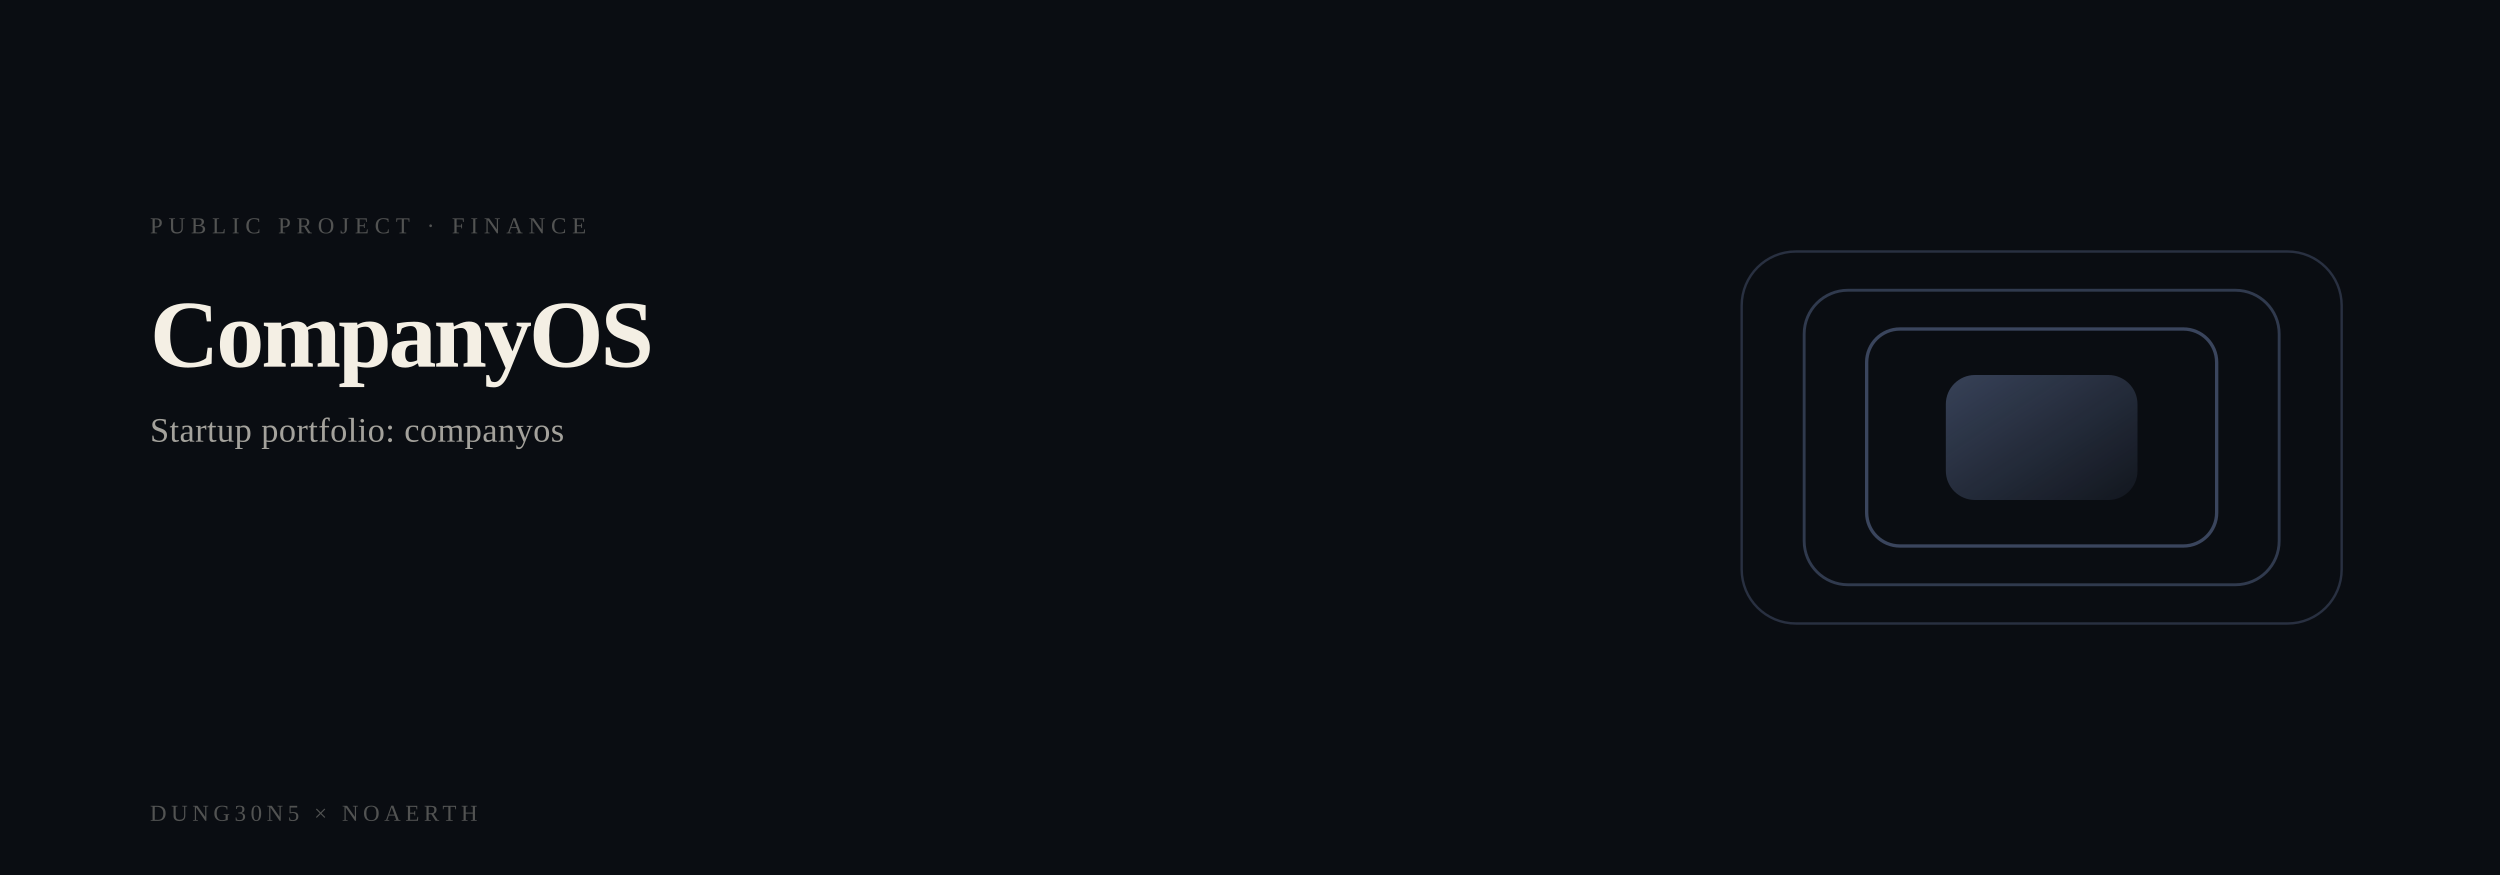
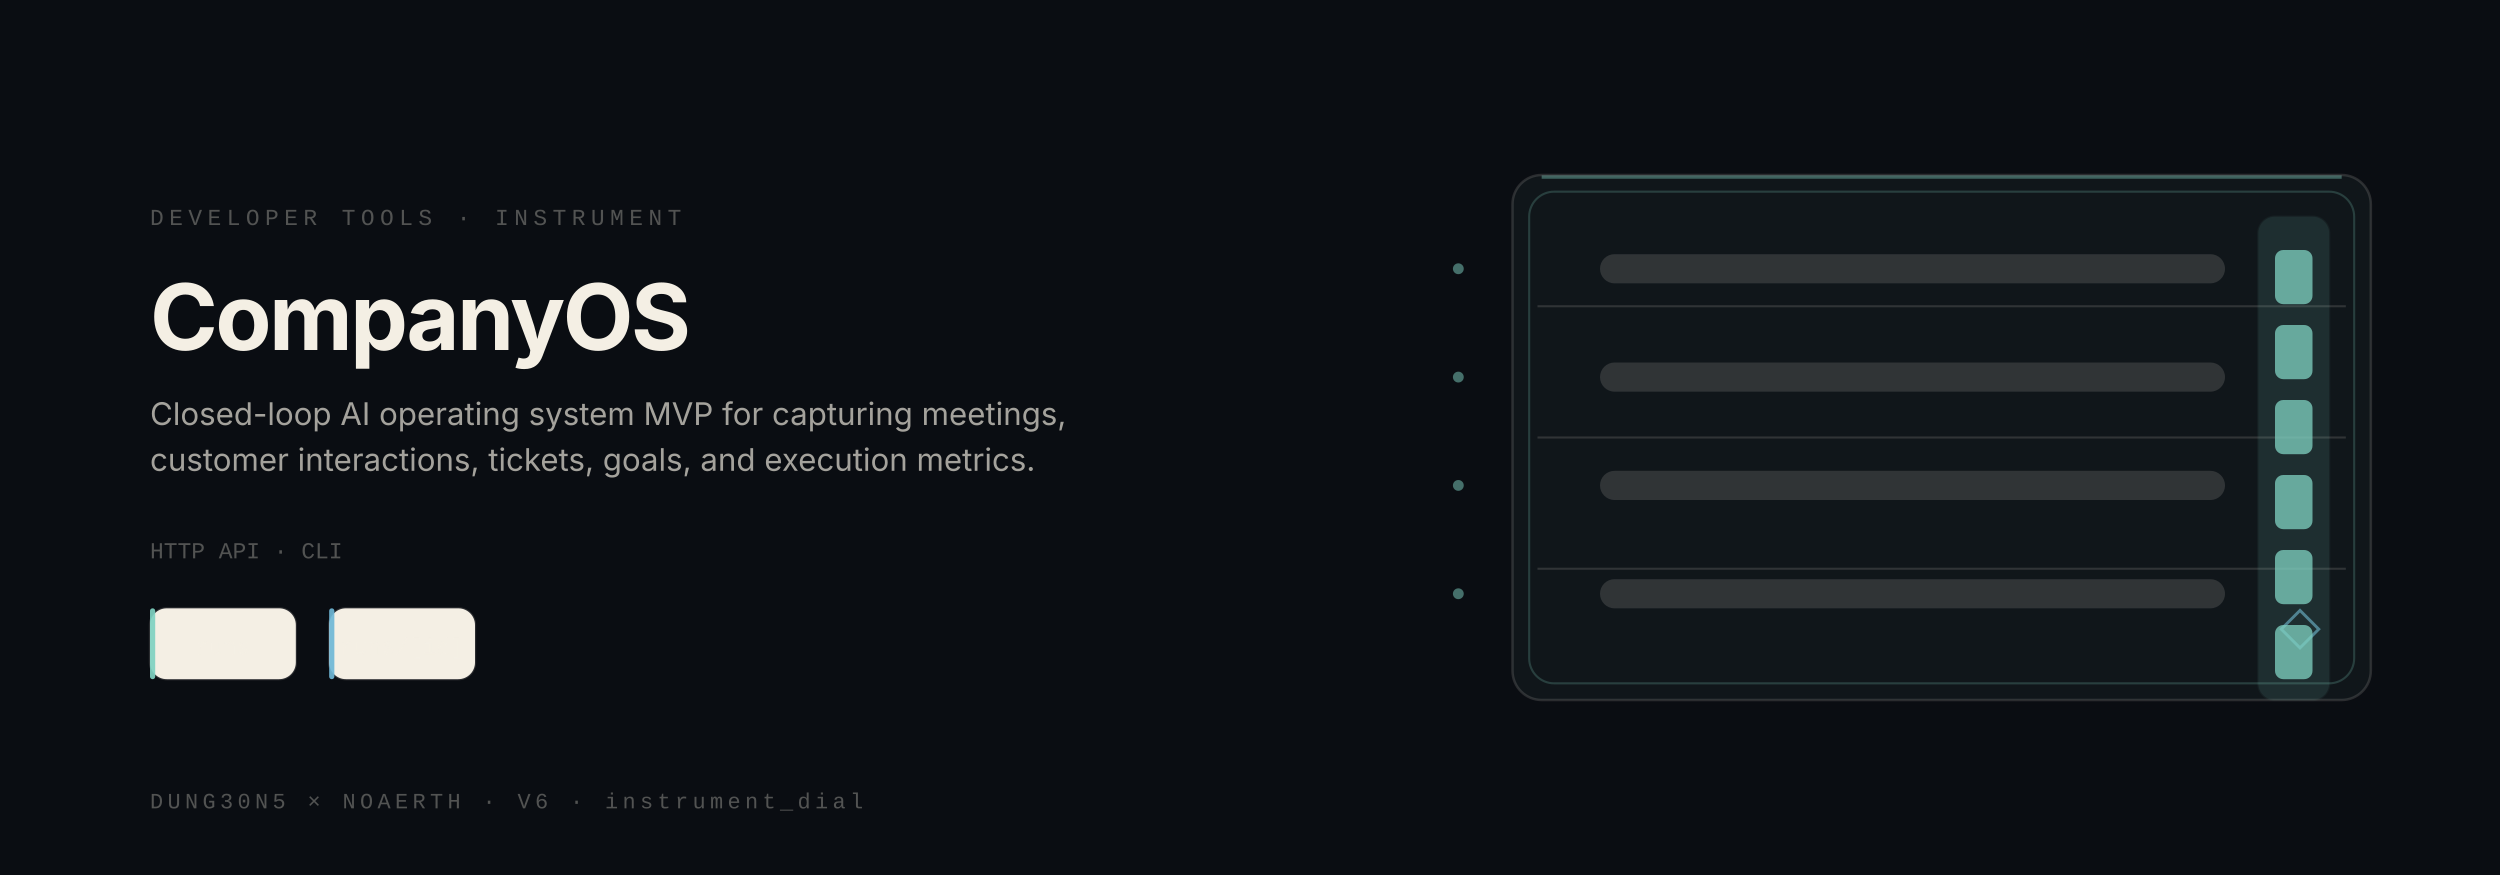
- <svg xmlns="http://www.w3.org/2000/svg" viewBox="0 0 1200 420" width="1200" height="420" role="img" aria-label="CompanyOS: ledger columns with allocation flow between them. Motion depicts capital enters, allocates across positions, and settles into an outcome.">
-   <defs>
-     <linearGradient id="hero-companyos-dark-a" x1="0" y1="0" x2="1" y2="1">
-       <stop offset="0" stop-color="#8fa8e0" stop-opacity="0.85" />
-       <stop offset="1" stop-color="#8fa8e0" stop-opacity="0.15" />
-     </linearGradient>
-   </defs>
+ <svg xmlns="http://www.w3.org/2000/svg" viewBox="0 0 1200 420" width="1200" height="420" role="img" aria-label="CompanyOS: a cursor runs this project's real commands and output resolves">
  <rect width="1200" height="420" fill="#0a0d12" />
-   <rect x="896" y="157.92" width="168" height="104.16" rx="16" fill="none" stroke="#8fa8e0" stroke-width="1.60" opacity="0.36" />
-   <rect x="866" y="139.32" width="228" height="141.36" rx="21" fill="none" stroke="#8fa8e0" stroke-width="1.38" opacity="0.29" />
-   <rect x="836" y="120.72" width="288" height="178.56" rx="26" fill="none" stroke="#8fa8e0" stroke-width="1.16" opacity="0.23" />
-   <rect x="934" y="180" width="92" height="60" rx="14" fill="url(#hero-companyos-dark-a)" opacity="0.40" />
-   <text x="72" y="112" fill="#f4efe44f" font-size="11" letter-spacing="2.8">PUBLIC PROJECT · FINANCE</text>
-   <text x="72" y="176" fill="#f4efe4" font-size="46" font-weight="660" letter-spacing="-1.4">CompanyOS</text>
-   <text x="72" y="212" fill="#f4efe4a8" font-size="16.5" letter-spacing="0.2">Startup portfolio: companyos</text>
-   <rect x="72" y="266" width="106" height="40" rx="9" fill="#f4efe4" fill-opacity="0.05" stroke="#f4efe424" stroke-width="1.1" opacity="0">
-     <animate attributeName="opacity" from="0" to="1" dur="0.5s" begin="0.50s" fill="freeze" />
-   </rect>
-   <rect x="72" y="266" width="2.5" height="40" rx="1.2" fill="#8fa8e0" opacity="0">
-     <animate attributeName="opacity" from="0" to="0.9" dur="0.5s" begin="0.50s" fill="freeze" />
-   </rect>
-   <text x="125" y="291" fill="#f4efe4" font-size="11.5" text-anchor="middle" font-family="ui-monospace,SFMono-Regular,Menlo,monospace" opacity="0">capital<animate attributeName="opacity" from="0" to="1" dur="0.5s" begin="0.65s" fill="freeze" />
-   </text>
-   <rect x="194" y="266" width="106" height="40" rx="9" fill="#f4efe4" fill-opacity="0.05" stroke="#f4efe424" stroke-width="1.1" opacity="0">
-     <animate attributeName="opacity" from="0" to="1" dur="0.5s" begin="1.00s" fill="freeze" />
-   </rect>
-   <rect x="194" y="266" width="2.5" height="40" rx="1.2" fill="#8fa8e0" opacity="0">
-     <animate attributeName="opacity" from="0" to="0.9" dur="0.5s" begin="1.00s" fill="freeze" />
-   </rect>
-   <text x="247" y="291" fill="#f4efe4" font-size="11.5" text-anchor="middle" font-family="ui-monospace,SFMono-Regular,Menlo,monospace" opacity="0">allocate<animate attributeName="opacity" from="0" to="1" dur="0.5s" begin="1.15s" fill="freeze" />
-   </text>
-   <rect x="316" y="266" width="106" height="40" rx="9" fill="#f4efe4" fill-opacity="0.05" stroke="#f4efe424" stroke-width="1.1" opacity="0">
-     <animate attributeName="opacity" from="0" to="1" dur="0.5s" begin="1.50s" fill="freeze" />
-   </rect>
-   <rect x="316" y="266" width="2.5" height="40" rx="1.2" fill="#8fa8e0" opacity="0">
-     <animate attributeName="opacity" from="0" to="0.9" dur="0.5s" begin="1.50s" fill="freeze" />
-   </rect>
-   <text x="369" y="291" fill="#f4efe4" font-size="11.5" text-anchor="middle" font-family="ui-monospace,SFMono-Regular,Menlo,monospace" opacity="0">mark<animate attributeName="opacity" from="0" to="1" dur="0.5s" begin="1.65s" fill="freeze" />
-   </text>
-   <rect x="438" y="266" width="106" height="40" rx="9" fill="#f4efe4" fill-opacity="0.05" stroke="#f4efe424" stroke-width="1.1" opacity="0">
-     <animate attributeName="opacity" from="0" to="1" dur="0.5s" begin="2.00s" fill="freeze" />
-   </rect>
-   <rect x="438" y="266" width="2.5" height="40" rx="1.2" fill="#e7c27a" opacity="0">
-     <animate attributeName="opacity" from="0" to="0.9" dur="0.5s" begin="2.00s" fill="freeze" />
-   </rect>
-   <text x="491" y="291" fill="#f4efe4" font-size="11.5" text-anchor="middle" font-family="ui-monospace,SFMono-Regular,Menlo,monospace" opacity="0">settle<animate attributeName="opacity" from="0" to="1" dur="0.5s" begin="2.15s" fill="freeze" />
-   </text>
-   <text x="72" y="394" fill="#f4efe44f" font-size="11" letter-spacing="2.2">DUNG30N5 × NOAERTH</text>
+   <text x="72" y="108" font-family="ui-monospace, SFMono-Regular, Menlo, Monaco, Consolas, 'Liberation Mono', monospace" font-size="11" letter-spacing="2.6" fill="#f4efe44f">DEVELOPER TOOLS · INSTRUMENT</text>
+   <text x="72" y="168" font-family="-apple-system, BlinkMacSystemFont, 'Segoe UI', Inter, Helvetica, Arial, sans-serif" font-size="44" font-weight="660" letter-spacing="-1.2" fill="#f4efe4">CompanyOS</text>
+   <text x="72" y="204" font-family="-apple-system, BlinkMacSystemFont, 'Segoe UI', Inter, Helvetica, Arial, sans-serif" font-size="15" fill="#f4efe4a8">Closed-loop AI operating system MVP for capturing meetings,</text>
+   <text x="72" y="226" font-family="-apple-system, BlinkMacSystemFont, 'Segoe UI', Inter, Helvetica, Arial, sans-serif" font-size="15" fill="#f4efe4a8">customer interactions, tickets, goals, and execution metrics.</text>
+   <text x="72" y="268" font-family="ui-monospace, SFMono-Regular, Menlo, Monaco, Consolas, 'Liberation Mono', monospace" font-size="11" fill="#f4efe44f">HTTP API · CLI</text>
+   <rect x="72.0" y="292.0" width="70.0" height="34.0" rx="8" fill="#f4efe4" stroke="#f4efe424" stroke-width="1.1" />
+   <rect x="72.0" y="292.0" width="2.5" height="34.0" rx="1.2" fill="#7fd1c1" opacity="0.92" />
+   <text x="107.0" y="314" font-family="ui-monospace, SFMono-Regular, Menlo, Monaco, Consolas, 'Liberation Mono', monospace" font-size="11" fill="#f4efe4" fill-opacity="0.82" text-anchor="middle">runs</text>
+   <rect x="158.0" y="292.0" width="70.0" height="34.0" rx="8" fill="#f4efe4" stroke="#f4efe424" stroke-width="1.1" />
+   <rect x="158.0" y="292.0" width="2.5" height="34.0" rx="1.2" fill="#6fb7d6" opacity="0.92" />
+   <text x="193.0" y="314" font-family="ui-monospace, SFMono-Regular, Menlo, Monaco, Consolas, 'Liberation Mono', monospace" font-size="11" fill="#f4efe4" fill-opacity="0.82" text-anchor="middle">runs/[id]</text>
+   <rect x="726.0" y="84.0" width="412.0" height="252.0" rx="14" fill="#7fd1c1" fill-opacity="0.05" />
+   <line x1="740.0" y1="85.0" x2="1124.0" y2="85.0" stroke="#7fd1c1" stroke-width="1.6" opacity="0.4" />
+   <rect x="726.0" y="84.0" width="412.0" height="252.0" rx="14" fill="none" stroke="#f4efe424" stroke-width="1.2" />
+   <line x1="738.0" y1="147.0" x2="1126.0" y2="147.0" stroke="#f4efe424" stroke-width="1" />
+   <line x1="738.0" y1="210.0" x2="1126.0" y2="210.0" stroke="#f4efe424" stroke-width="1" />
+   <line x1="738.0" y1="273.0" x2="1126.0" y2="273.0" stroke="#f4efe424" stroke-width="1" />
+   <rect x="734.0" y="92.0" width="396.0" height="236.0" rx="12" fill="none" stroke="#7fd1c1" stroke-width="1" stroke-opacity="0.22" />
+   <path d="M1095.0 302.0 l9 -9 l9 9 l-9 9 z" fill="none" stroke="#6fb7d6" stroke-width="1.4" opacity="0.6" />
+   <rect x="768" y="122" width="300" height="14" rx="7" fill="#f4efe424" />
+   <circle cx="700.0" cy="129.0" r="2.6" fill="#7fd1c1" opacity="0.5" />
+   <rect x="768" y="174" width="300" height="14" rx="7" fill="#f4efe424" />
+   <circle cx="700.0" cy="181.0" r="2.6" fill="#7fd1c1" opacity="0.5" />
+   <rect x="768" y="226" width="300" height="14" rx="7" fill="#f4efe424" />
+   <circle cx="700.0" cy="233.0" r="2.6" fill="#7fd1c1" opacity="0.5" />
+   <rect x="768" y="278" width="300" height="14" rx="7" fill="#f4efe424" />
+   <circle cx="700.0" cy="285.0" r="2.6" fill="#7fd1c1" opacity="0.5" />
+   <rect x="1084" y="104" width="34" height="232" rx="8" fill="#7fd1c1" opacity="0.13" stroke="#7fd1c1" stroke-width="1.1" stroke-opacity="0.4" />
+   <rect x="1092" y="120" width="18" height="26" rx="4" fill="#7fd1c1" opacity="0.75" />
+   <rect x="1092" y="156" width="18" height="26" rx="4" fill="#7fd1c1" opacity="0.75" />
+   <rect x="1092" y="192" width="18" height="26" rx="4" fill="#7fd1c1" opacity="0.75" />
+   <rect x="1092" y="228" width="18" height="26" rx="4" fill="#7fd1c1" opacity="0.75" />
+   <rect x="1092" y="264" width="18" height="26" rx="4" fill="#7fd1c1" opacity="0.75" />
+   <rect x="1092" y="300" width="18" height="26" rx="4" fill="#7fd1c1" opacity="0.75" />
+   <text x="72" y="388" font-family="ui-monospace, SFMono-Regular, Menlo, Monaco, Consolas, 'Liberation Mono', monospace" font-size="10.5" letter-spacing="2.1" fill="#f4efe44f">DUNG30N5 × NOAERTH · V6 · instrument_dial</text>
</svg>
